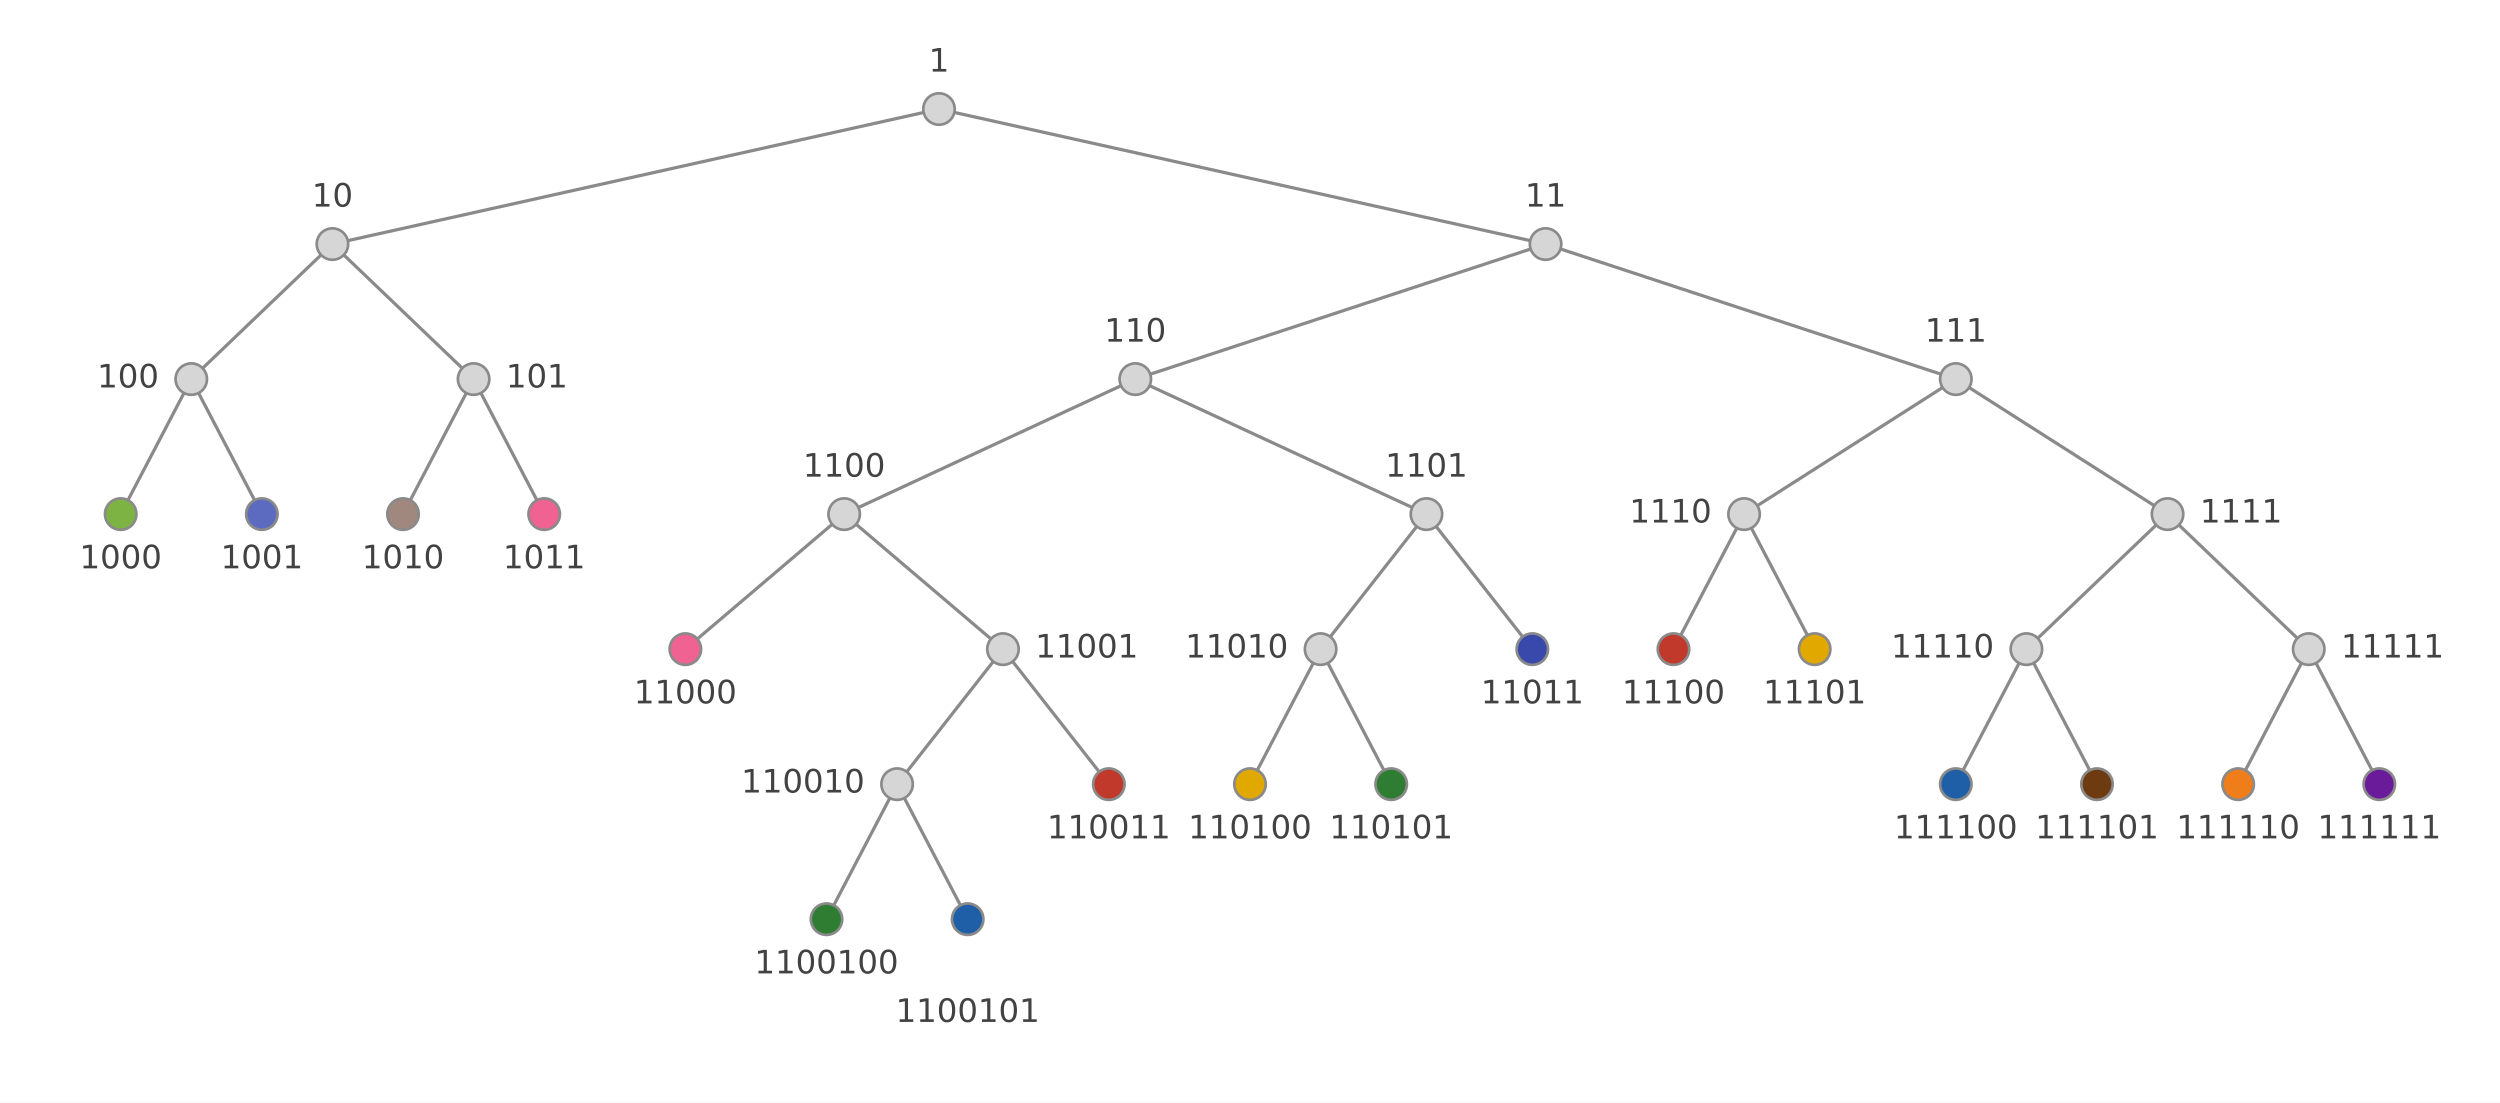
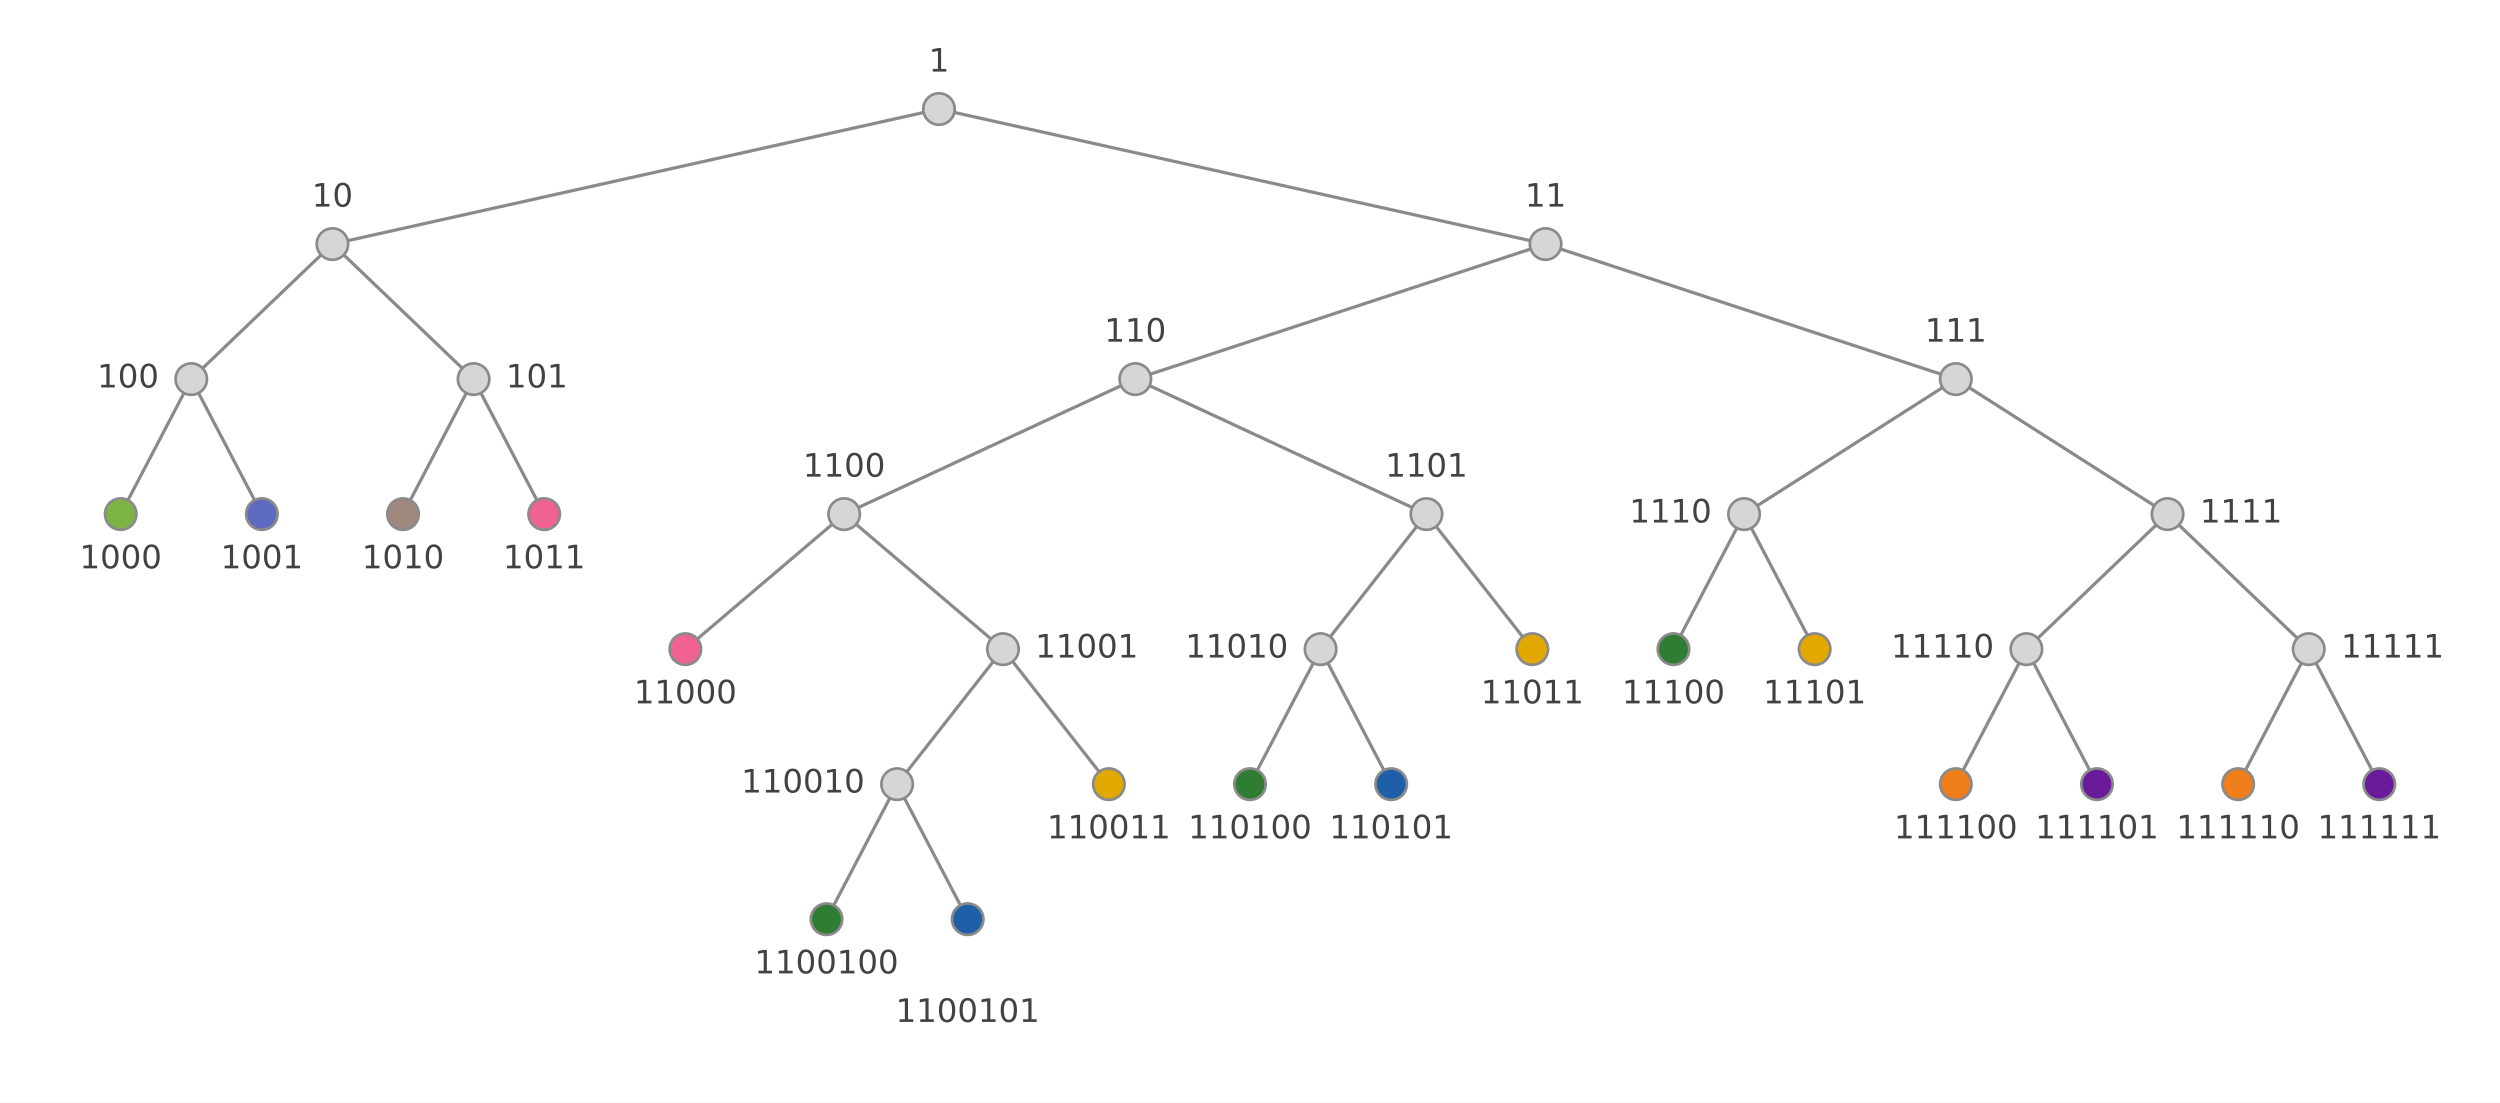
<svg xmlns="http://www.w3.org/2000/svg" xmlns:xlink="http://www.w3.org/1999/xlink" width="463.68pt" height="204.48pt" viewBox="0 0 463.68 204.48" version="1.1">
  <defs>
    <style type="text/css">*{stroke-linejoin: round; stroke-linecap: butt}</style>
  </defs>
  <g id="figure_1">
    <g id="patch_1">
      <path d="M 0 204.48  L 463.68 204.48  L 463.68 0  L 0 0  z " style="fill: #ffffff" />
    </g>
    <g id="axes_1">
      <g id="line2d_1">
        <path d="M 174.158 20.223  L 61.658 45.266  " clip-path="url(#p5cef38094d)" style="fill: none; stroke: #8a8a8a; stroke-width: 0.6; stroke-linecap: square" />
      </g>
      <g id="line2d_2">
        <path d="M 174.158 20.223  L 286.658 45.266  " clip-path="url(#p5cef38094d)" style="fill: none; stroke: #8a8a8a; stroke-width: 0.6; stroke-linecap: square" />
      </g>
      <g id="line2d_3">
        <path d="M 61.658 45.266  L 35.476 70.31  " clip-path="url(#p5cef38094d)" style="fill: none; stroke: #8a8a8a; stroke-width: 0.6; stroke-linecap: square" />
      </g>
      <g id="line2d_4">
        <path d="M 61.658 45.266  L 87.84 70.31  " clip-path="url(#p5cef38094d)" style="fill: none; stroke: #8a8a8a; stroke-width: 0.6; stroke-linecap: square" />
      </g>
      <g id="line2d_5">
        <path d="M 286.658 45.266  L 210.567 70.31  " clip-path="url(#p5cef38094d)" style="fill: none; stroke: #8a8a8a; stroke-width: 0.6; stroke-linecap: square" />
      </g>
      <g id="line2d_6">
        <path d="M 286.658 45.266  L 362.749 70.31  " clip-path="url(#p5cef38094d)" style="fill: none; stroke: #8a8a8a; stroke-width: 0.6; stroke-linecap: square" />
      </g>
      <g id="line2d_7">
        <path d="M 35.476 70.31  L 22.385 95.353  " clip-path="url(#p5cef38094d)" style="fill: none; stroke: #8a8a8a; stroke-width: 0.6; stroke-linecap: square" />
      </g>
      <g id="line2d_8">
        <path d="M 35.476 70.31  L 48.567 95.353  " clip-path="url(#p5cef38094d)" style="fill: none; stroke: #8a8a8a; stroke-width: 0.6; stroke-linecap: square" />
      </g>
      <g id="line2d_9">
        <path d="M 87.84 70.31  L 74.749 95.353  " clip-path="url(#p5cef38094d)" style="fill: none; stroke: #8a8a8a; stroke-width: 0.6; stroke-linecap: square" />
      </g>
      <g id="line2d_10">
        <path d="M 87.84 70.31  L 100.931 95.353  " clip-path="url(#p5cef38094d)" style="fill: none; stroke: #8a8a8a; stroke-width: 0.6; stroke-linecap: square" />
      </g>
      <g id="line2d_11">
        <path d="M 210.567 70.31  L 156.567 95.353  " clip-path="url(#p5cef38094d)" style="fill: none; stroke: #8a8a8a; stroke-width: 0.6; stroke-linecap: square" />
      </g>
      <g id="line2d_12">
        <path d="M 210.567 70.31  L 264.567 95.353  " clip-path="url(#p5cef38094d)" style="fill: none; stroke: #8a8a8a; stroke-width: 0.6; stroke-linecap: square" />
      </g>
      <g id="line2d_13">
        <path d="M 362.749 70.31  L 323.476 95.353  " clip-path="url(#p5cef38094d)" style="fill: none; stroke: #8a8a8a; stroke-width: 0.6; stroke-linecap: square" />
      </g>
      <g id="line2d_14">
        <path d="M 362.749 70.31  L 402.022 95.353  " clip-path="url(#p5cef38094d)" style="fill: none; stroke: #8a8a8a; stroke-width: 0.6; stroke-linecap: square" />
      </g>
      <g id="line2d_15">
        <path d="M 156.567 95.353  L 127.113 120.397  " clip-path="url(#p5cef38094d)" style="fill: none; stroke: #8a8a8a; stroke-width: 0.6; stroke-linecap: square" />
      </g>
      <g id="line2d_16">
        <path d="M 156.567 95.353  L 186.022 120.397  " clip-path="url(#p5cef38094d)" style="fill: none; stroke: #8a8a8a; stroke-width: 0.6; stroke-linecap: square" />
      </g>
      <g id="line2d_17">
        <path d="M 264.567 95.353  L 244.931 120.397  " clip-path="url(#p5cef38094d)" style="fill: none; stroke: #8a8a8a; stroke-width: 0.6; stroke-linecap: square" />
      </g>
      <g id="line2d_18">
        <path d="M 264.567 95.353  L 284.204 120.397  " clip-path="url(#p5cef38094d)" style="fill: none; stroke: #8a8a8a; stroke-width: 0.6; stroke-linecap: square" />
      </g>
      <g id="line2d_19">
        <path d="M 323.476 95.353  L 310.385 120.397  " clip-path="url(#p5cef38094d)" style="fill: none; stroke: #8a8a8a; stroke-width: 0.6; stroke-linecap: square" />
      </g>
      <g id="line2d_20">
        <path d="M 323.476 95.353  L 336.567 120.397  " clip-path="url(#p5cef38094d)" style="fill: none; stroke: #8a8a8a; stroke-width: 0.6; stroke-linecap: square" />
      </g>
      <g id="line2d_21">
        <path d="M 402.022 95.353  L 375.84 120.397  " clip-path="url(#p5cef38094d)" style="fill: none; stroke: #8a8a8a; stroke-width: 0.6; stroke-linecap: square" />
      </g>
      <g id="line2d_22">
        <path d="M 402.022 95.353  L 428.204 120.397  " clip-path="url(#p5cef38094d)" style="fill: none; stroke: #8a8a8a; stroke-width: 0.6; stroke-linecap: square" />
      </g>
      <g id="line2d_23">
        <path d="M 186.022 120.397  L 166.385 145.44  " clip-path="url(#p5cef38094d)" style="fill: none; stroke: #8a8a8a; stroke-width: 0.6; stroke-linecap: square" />
      </g>
      <g id="line2d_24">
        <path d="M 186.022 120.397  L 205.658 145.44  " clip-path="url(#p5cef38094d)" style="fill: none; stroke: #8a8a8a; stroke-width: 0.6; stroke-linecap: square" />
      </g>
      <g id="line2d_25">
        <path d="M 244.931 120.397  L 231.84 145.44  " clip-path="url(#p5cef38094d)" style="fill: none; stroke: #8a8a8a; stroke-width: 0.6; stroke-linecap: square" />
      </g>
      <g id="line2d_26">
        <path d="M 244.931 120.397  L 258.022 145.44  " clip-path="url(#p5cef38094d)" style="fill: none; stroke: #8a8a8a; stroke-width: 0.6; stroke-linecap: square" />
      </g>
      <g id="line2d_27">
        <path d="M 375.84 120.397  L 362.749 145.44  " clip-path="url(#p5cef38094d)" style="fill: none; stroke: #8a8a8a; stroke-width: 0.6; stroke-linecap: square" />
      </g>
      <g id="line2d_28">
        <path d="M 375.84 120.397  L 388.931 145.44  " clip-path="url(#p5cef38094d)" style="fill: none; stroke: #8a8a8a; stroke-width: 0.6; stroke-linecap: square" />
      </g>
      <g id="line2d_29">
        <path d="M 428.204 120.397  L 415.113 145.44  " clip-path="url(#p5cef38094d)" style="fill: none; stroke: #8a8a8a; stroke-width: 0.6; stroke-linecap: square" />
      </g>
      <g id="line2d_30">
        <path d="M 428.204 120.397  L 441.295 145.44  " clip-path="url(#p5cef38094d)" style="fill: none; stroke: #8a8a8a; stroke-width: 0.6; stroke-linecap: square" />
      </g>
      <g id="line2d_31">
        <path d="M 166.385 145.44  L 153.295 170.483  " clip-path="url(#p5cef38094d)" style="fill: none; stroke: #8a8a8a; stroke-width: 0.6; stroke-linecap: square" />
      </g>
      <g id="line2d_32">
        <path d="M 166.385 145.44  L 179.476 170.483  " clip-path="url(#p5cef38094d)" style="fill: none; stroke: #8a8a8a; stroke-width: 0.6; stroke-linecap: square" />
      </g>
      <g id="PathCollection_1">
        <defs>
          <path id="m5c130ca9b9" d="M 0 2.915  C 0.773 2.915 1.515 2.608 2.062 2.062  C 2.608 1.515 2.915 0.773 2.915 0  C 2.915 -0.773 2.608 -1.515 2.062 -2.062  C 1.515 -2.608 0.773 -2.915 0 -2.915  C -0.773 -2.915 -1.515 -2.608 -2.062 -2.062  C -2.608 -1.515 -2.915 -0.773 -2.915 0  C -2.915 0.773 -2.608 1.515 -2.062 2.062  C -1.515 2.608 -0.773 2.915 0 2.915  z " style="stroke: #8a8a8a; stroke-width: 0.5" />
        </defs>
        <g clip-path="url(#p5cef38094d)">
          <use xlink:href="#m5c130ca9b9" x="174.158" y="20.223" style="fill: #d6d6d6; stroke: #8a8a8a; stroke-width: 0.5" />
        </g>
      </g>
      <g id="PathCollection_2">
        <g clip-path="url(#p5cef38094d)">
          <use xlink:href="#m5c130ca9b9" x="61.658" y="45.266" style="fill: #d6d6d6; stroke: #8a8a8a; stroke-width: 0.5" />
        </g>
      </g>
      <g id="PathCollection_3">
        <g clip-path="url(#p5cef38094d)">
          <use xlink:href="#m5c130ca9b9" x="286.658" y="45.266" style="fill: #d6d6d6; stroke: #8a8a8a; stroke-width: 0.5" />
        </g>
      </g>
      <g id="PathCollection_4">
        <g clip-path="url(#p5cef38094d)">
          <use xlink:href="#m5c130ca9b9" x="35.476" y="70.31" style="fill: #d6d6d6; stroke: #8a8a8a; stroke-width: 0.5" />
        </g>
      </g>
      <g id="PathCollection_5">
        <g clip-path="url(#p5cef38094d)">
          <use xlink:href="#m5c130ca9b9" x="87.84" y="70.31" style="fill: #d6d6d6; stroke: #8a8a8a; stroke-width: 0.5" />
        </g>
      </g>
      <g id="PathCollection_6">
        <g clip-path="url(#p5cef38094d)">
          <use xlink:href="#m5c130ca9b9" x="210.567" y="70.31" style="fill: #d6d6d6; stroke: #8a8a8a; stroke-width: 0.5" />
        </g>
      </g>
      <g id="PathCollection_7">
        <g clip-path="url(#p5cef38094d)">
          <use xlink:href="#m5c130ca9b9" x="362.749" y="70.31" style="fill: #d6d6d6; stroke: #8a8a8a; stroke-width: 0.5" />
        </g>
      </g>
      <g id="PathCollection_8">
        <defs>
          <path id="mcf8ecb4d4a" d="M 0 2.915  C 0.773 2.915 1.515 2.608 2.062 2.062  C 2.608 1.515 2.915 0.773 2.915 0  C 2.915 -0.773 2.608 -1.515 2.062 -2.062  C 1.515 -2.608 0.773 -2.915 0 -2.915  C -0.773 -2.915 -1.515 -2.608 -2.062 -2.062  C -2.608 -1.515 -2.915 -0.773 -2.915 0  C -2.915 0.773 -2.608 1.515 -2.062 2.062  C -1.515 2.608 -0.773 2.915 0 2.915  z " style="stroke: #8a8a8a; stroke-width: 0.5" />
        </defs>
        <g clip-path="url(#p5cef38094d)">
          <use xlink:href="#mcf8ecb4d4a" x="22.385" y="95.353" style="fill: #7cb342; stroke: #8a8a8a; stroke-width: 0.5" />
        </g>
      </g>
      <g id="PathCollection_9">
        <defs>
          <path id="m711c27467d" d="M 0 2.915  C 0.773 2.915 1.515 2.608 2.062 2.062  C 2.608 1.515 2.915 0.773 2.915 0  C 2.915 -0.773 2.608 -1.515 2.062 -2.062  C 1.515 -2.608 0.773 -2.915 0 -2.915  C -0.773 -2.915 -1.515 -2.608 -2.062 -2.062  C -2.608 -1.515 -2.915 -0.773 -2.915 0  C -2.915 0.773 -2.608 1.515 -2.062 2.062  C -1.515 2.608 -0.773 2.915 0 2.915  z " style="stroke: #8a8a8a; stroke-width: 0.5" />
        </defs>
        <g clip-path="url(#p5cef38094d)">
          <use xlink:href="#m711c27467d" x="48.567" y="95.353" style="fill: #5c6bc0; stroke: #8a8a8a; stroke-width: 0.5" />
        </g>
      </g>
      <g id="PathCollection_10">
        <defs>
          <path id="m1242d9c310" d="M 0 2.915  C 0.773 2.915 1.515 2.608 2.062 2.062  C 2.608 1.515 2.915 0.773 2.915 0  C 2.915 -0.773 2.608 -1.515 2.062 -2.062  C 1.515 -2.608 0.773 -2.915 0 -2.915  C -0.773 -2.915 -1.515 -2.608 -2.062 -2.062  C -2.608 -1.515 -2.915 -0.773 -2.915 0  C -2.915 0.773 -2.608 1.515 -2.062 2.062  C -1.515 2.608 -0.773 2.915 0 2.915  z " style="stroke: #8a8a8a; stroke-width: 0.5" />
        </defs>
        <g clip-path="url(#p5cef38094d)">
          <use xlink:href="#m1242d9c310" x="74.749" y="95.353" style="fill: #a1887f; stroke: #8a8a8a; stroke-width: 0.5" />
        </g>
      </g>
      <g id="PathCollection_11">
        <defs>
          <path id="mf42f71755b" d="M 0 2.915  C 0.773 2.915 1.515 2.608 2.062 2.062  C 2.608 1.515 2.915 0.773 2.915 0  C 2.915 -0.773 2.608 -1.515 2.062 -2.062  C 1.515 -2.608 0.773 -2.915 0 -2.915  C -0.773 -2.915 -1.515 -2.608 -2.062 -2.062  C -2.608 -1.515 -2.915 -0.773 -2.915 0  C -2.915 0.773 -2.608 1.515 -2.062 2.062  C -1.515 2.608 -0.773 2.915 0 2.915  z " style="stroke: #8a8a8a; stroke-width: 0.5" />
        </defs>
        <g clip-path="url(#p5cef38094d)">
          <use xlink:href="#mf42f71755b" x="100.931" y="95.353" style="fill: #f06292; stroke: #8a8a8a; stroke-width: 0.5" />
        </g>
      </g>
      <g id="PathCollection_12">
        <g clip-path="url(#p5cef38094d)">
          <use xlink:href="#m5c130ca9b9" x="156.567" y="95.353" style="fill: #d6d6d6; stroke: #8a8a8a; stroke-width: 0.5" />
        </g>
      </g>
      <g id="PathCollection_13">
        <g clip-path="url(#p5cef38094d)">
          <use xlink:href="#m5c130ca9b9" x="264.567" y="95.353" style="fill: #d6d6d6; stroke: #8a8a8a; stroke-width: 0.5" />
        </g>
      </g>
      <g id="PathCollection_14">
        <g clip-path="url(#p5cef38094d)">
          <use xlink:href="#m5c130ca9b9" x="323.476" y="95.353" style="fill: #d6d6d6; stroke: #8a8a8a; stroke-width: 0.5" />
        </g>
      </g>
      <g id="PathCollection_15">
        <g clip-path="url(#p5cef38094d)">
          <use xlink:href="#m5c130ca9b9" x="402.022" y="95.353" style="fill: #d6d6d6; stroke: #8a8a8a; stroke-width: 0.5" />
        </g>
      </g>
      <g id="PathCollection_16">
        <g clip-path="url(#p5cef38094d)">
          <use xlink:href="#mf42f71755b" x="127.113" y="120.397" style="fill: #f06292; stroke: #8a8a8a; stroke-width: 0.5" />
        </g>
      </g>
      <g id="PathCollection_17">
        <g clip-path="url(#p5cef38094d)">
          <use xlink:href="#m5c130ca9b9" x="186.022" y="120.397" style="fill: #d6d6d6; stroke: #8a8a8a; stroke-width: 0.5" />
        </g>
      </g>
      <g id="PathCollection_18">
        <g clip-path="url(#p5cef38094d)">
          <use xlink:href="#m5c130ca9b9" x="244.931" y="120.397" style="fill: #d6d6d6; stroke: #8a8a8a; stroke-width: 0.5" />
        </g>
      </g>
      <g id="PathCollection_19">
        <defs>
-           <path id="me3fb8c7c90" d="M 0 2.915  C 0.773 2.915 1.515 2.608 2.062 2.062  C 2.608 1.515 2.915 0.773 2.915 0  C 2.915 -0.773 2.608 -1.515 2.062 -2.062  C 1.515 -2.608 0.773 -2.915 0 -2.915  C -0.773 -2.915 -1.515 -2.608 -2.062 -2.062  C -2.608 -1.515 -2.915 -0.773 -2.915 0  C -2.915 0.773 -2.608 1.515 -2.062 2.062  C -1.515 2.608 -0.773 2.915 0 2.915  z " style="stroke: #8a8a8a; stroke-width: 0.5" />
-         </defs>
-         <g clip-path="url(#p5cef38094d)">
-           <use xlink:href="#me3fb8c7c90" x="284.204" y="120.397" style="fill: #3949ab; stroke: #8a8a8a; stroke-width: 0.5" />
+           <path id="m7a1427b4bf" d="M 0 2.915  C 0.773 2.915 1.515 2.608 2.062 2.062  C 2.608 1.515 2.915 0.773 2.915 0  C 2.915 -0.773 2.608 -1.515 2.062 -2.062  C 1.515 -2.608 0.773 -2.915 0 -2.915  C -0.773 -2.915 -1.515 -2.608 -2.062 -2.062  C -2.608 -1.515 -2.915 -0.773 -2.915 0  C -2.915 0.773 -2.608 1.515 -2.062 2.062  C -1.515 2.608 -0.773 2.915 0 2.915  z " style="stroke: #8a8a8a; stroke-width: 0.5" />
+         </defs>
+         <g clip-path="url(#p5cef38094d)">
+           <use xlink:href="#m7a1427b4bf" x="284.204" y="120.397" style="fill: #e1a800; stroke: #8a8a8a; stroke-width: 0.5" />
        </g>
      </g>
      <g id="PathCollection_20">
        <defs>
-           <path id="m7b1936c8ae" d="M 0 2.915  C 0.773 2.915 1.515 2.608 2.062 2.062  C 2.608 1.515 2.915 0.773 2.915 0  C 2.915 -0.773 2.608 -1.515 2.062 -2.062  C 1.515 -2.608 0.773 -2.915 0 -2.915  C -0.773 -2.915 -1.515 -2.608 -2.062 -2.062  C -2.608 -1.515 -2.915 -0.773 -2.915 0  C -2.915 0.773 -2.608 1.515 -2.062 2.062  C -1.515 2.608 -0.773 2.915 0 2.915  z " style="stroke: #8a8a8a; stroke-width: 0.5" />
-         </defs>
-         <g clip-path="url(#p5cef38094d)">
-           <use xlink:href="#m7b1936c8ae" x="310.385" y="120.397" style="fill: #c0392b; stroke: #8a8a8a; stroke-width: 0.5" />
+           <path id="mdfbb8d18e1" d="M 0 2.915  C 0.773 2.915 1.515 2.608 2.062 2.062  C 2.608 1.515 2.915 0.773 2.915 0  C 2.915 -0.773 2.608 -1.515 2.062 -2.062  C 1.515 -2.608 0.773 -2.915 0 -2.915  C -0.773 -2.915 -1.515 -2.608 -2.062 -2.062  C -2.608 -1.515 -2.915 -0.773 -2.915 0  C -2.915 0.773 -2.608 1.515 -2.062 2.062  C -1.515 2.608 -0.773 2.915 0 2.915  z " style="stroke: #8a8a8a; stroke-width: 0.5" />
+         </defs>
+         <g clip-path="url(#p5cef38094d)">
+           <use xlink:href="#mdfbb8d18e1" x="310.385" y="120.397" style="fill: #2e7d32; stroke: #8a8a8a; stroke-width: 0.5" />
        </g>
      </g>
      <g id="PathCollection_21">
-         <defs>
-           <path id="m7a1427b4bf" d="M 0 2.915  C 0.773 2.915 1.515 2.608 2.062 2.062  C 2.608 1.515 2.915 0.773 2.915 0  C 2.915 -0.773 2.608 -1.515 2.062 -2.062  C 1.515 -2.608 0.773 -2.915 0 -2.915  C -0.773 -2.915 -1.515 -2.608 -2.062 -2.062  C -2.608 -1.515 -2.915 -0.773 -2.915 0  C -2.915 0.773 -2.608 1.515 -2.062 2.062  C -1.515 2.608 -0.773 2.915 0 2.915  z " style="stroke: #8a8a8a; stroke-width: 0.5" />
-         </defs>
        <g clip-path="url(#p5cef38094d)">
          <use xlink:href="#m7a1427b4bf" x="336.567" y="120.397" style="fill: #e1a800; stroke: #8a8a8a; stroke-width: 0.5" />
        </g>
      </g>
      <g id="PathCollection_22">
        <g clip-path="url(#p5cef38094d)">
          <use xlink:href="#m5c130ca9b9" x="375.84" y="120.397" style="fill: #d6d6d6; stroke: #8a8a8a; stroke-width: 0.5" />
        </g>
      </g>
      <g id="PathCollection_23">
        <g clip-path="url(#p5cef38094d)">
          <use xlink:href="#m5c130ca9b9" x="428.204" y="120.397" style="fill: #d6d6d6; stroke: #8a8a8a; stroke-width: 0.5" />
        </g>
      </g>
      <g id="PathCollection_24">
        <g clip-path="url(#p5cef38094d)">
          <use xlink:href="#m5c130ca9b9" x="166.385" y="145.44" style="fill: #d6d6d6; stroke: #8a8a8a; stroke-width: 0.5" />
        </g>
      </g>
      <g id="PathCollection_25">
        <g clip-path="url(#p5cef38094d)">
-           <use xlink:href="#m7b1936c8ae" x="205.658" y="145.44" style="fill: #c0392b; stroke: #8a8a8a; stroke-width: 0.5" />
+           <use xlink:href="#m7a1427b4bf" x="205.658" y="145.44" style="fill: #e1a800; stroke: #8a8a8a; stroke-width: 0.5" />
        </g>
      </g>
      <g id="PathCollection_26">
        <g clip-path="url(#p5cef38094d)">
-           <use xlink:href="#m7a1427b4bf" x="231.84" y="145.44" style="fill: #e1a800; stroke: #8a8a8a; stroke-width: 0.5" />
+           <use xlink:href="#mdfbb8d18e1" x="231.84" y="145.44" style="fill: #2e7d32; stroke: #8a8a8a; stroke-width: 0.5" />
        </g>
      </g>
      <g id="PathCollection_27">
        <defs>
-           <path id="mdfbb8d18e1" d="M 0 2.915  C 0.773 2.915 1.515 2.608 2.062 2.062  C 2.608 1.515 2.915 0.773 2.915 0  C 2.915 -0.773 2.608 -1.515 2.062 -2.062  C 1.515 -2.608 0.773 -2.915 0 -2.915  C -0.773 -2.915 -1.515 -2.608 -2.062 -2.062  C -2.608 -1.515 -2.915 -0.773 -2.915 0  C -2.915 0.773 -2.608 1.515 -2.062 2.062  C -1.515 2.608 -0.773 2.915 0 2.915  z " style="stroke: #8a8a8a; stroke-width: 0.5" />
-         </defs>
-         <g clip-path="url(#p5cef38094d)">
-           <use xlink:href="#mdfbb8d18e1" x="258.022" y="145.44" style="fill: #2e7d32; stroke: #8a8a8a; stroke-width: 0.5" />
+           <path id="m414f03af30" d="M 0 2.915  C 0.773 2.915 1.515 2.608 2.062 2.062  C 2.608 1.515 2.915 0.773 2.915 0  C 2.915 -0.773 2.608 -1.515 2.062 -2.062  C 1.515 -2.608 0.773 -2.915 0 -2.915  C -0.773 -2.915 -1.515 -2.608 -2.062 -2.062  C -2.608 -1.515 -2.915 -0.773 -2.915 0  C -2.915 0.773 -2.608 1.515 -2.062 2.062  C -1.515 2.608 -0.773 2.915 0 2.915  z " style="stroke: #8a8a8a; stroke-width: 0.5" />
+         </defs>
+         <g clip-path="url(#p5cef38094d)">
+           <use xlink:href="#m414f03af30" x="258.022" y="145.44" style="fill: #1f5fa8; stroke: #8a8a8a; stroke-width: 0.5" />
        </g>
      </g>
      <g id="PathCollection_28">
        <defs>
-           <path id="m414f03af30" d="M 0 2.915  C 0.773 2.915 1.515 2.608 2.062 2.062  C 2.608 1.515 2.915 0.773 2.915 0  C 2.915 -0.773 2.608 -1.515 2.062 -2.062  C 1.515 -2.608 0.773 -2.915 0 -2.915  C -0.773 -2.915 -1.515 -2.608 -2.062 -2.062  C -2.608 -1.515 -2.915 -0.773 -2.915 0  C -2.915 0.773 -2.608 1.515 -2.062 2.062  C -1.515 2.608 -0.773 2.915 0 2.915  z " style="stroke: #8a8a8a; stroke-width: 0.5" />
-         </defs>
-         <g clip-path="url(#p5cef38094d)">
-           <use xlink:href="#m414f03af30" x="362.749" y="145.44" style="fill: #1f5fa8; stroke: #8a8a8a; stroke-width: 0.5" />
+           <path id="md4977d2e49" d="M 0 2.915  C 0.773 2.915 1.515 2.608 2.062 2.062  C 2.608 1.515 2.915 0.773 2.915 0  C 2.915 -0.773 2.608 -1.515 2.062 -2.062  C 1.515 -2.608 0.773 -2.915 0 -2.915  C -0.773 -2.915 -1.515 -2.608 -2.062 -2.062  C -2.608 -1.515 -2.915 -0.773 -2.915 0  C -2.915 0.773 -2.608 1.515 -2.062 2.062  C -1.515 2.608 -0.773 2.915 0 2.915  z " style="stroke: #8a8a8a; stroke-width: 0.5" />
+         </defs>
+         <g clip-path="url(#p5cef38094d)">
+           <use xlink:href="#md4977d2e49" x="362.749" y="145.44" style="fill: #ef7d1a; stroke: #8a8a8a; stroke-width: 0.5" />
        </g>
      </g>
      <g id="PathCollection_29">
        <defs>
-           <path id="m0e0c1f5021" d="M 0 2.915  C 0.773 2.915 1.515 2.608 2.062 2.062  C 2.608 1.515 2.915 0.773 2.915 0  C 2.915 -0.773 2.608 -1.515 2.062 -2.062  C 1.515 -2.608 0.773 -2.915 0 -2.915  C -0.773 -2.915 -1.515 -2.608 -2.062 -2.062  C -2.608 -1.515 -2.915 -0.773 -2.915 0  C -2.915 0.773 -2.608 1.515 -2.062 2.062  C -1.515 2.608 -0.773 2.915 0 2.915  z " style="stroke: #8a8a8a; stroke-width: 0.5" />
-         </defs>
-         <g clip-path="url(#p5cef38094d)">
-           <use xlink:href="#m0e0c1f5021" x="388.931" y="145.44" style="fill: #6d3b0f; stroke: #8a8a8a; stroke-width: 0.5" />
+           <path id="m2fd47c6607" d="M 0 2.915  C 0.773 2.915 1.515 2.608 2.062 2.062  C 2.608 1.515 2.915 0.773 2.915 0  C 2.915 -0.773 2.608 -1.515 2.062 -2.062  C 1.515 -2.608 0.773 -2.915 0 -2.915  C -0.773 -2.915 -1.515 -2.608 -2.062 -2.062  C -2.608 -1.515 -2.915 -0.773 -2.915 0  C -2.915 0.773 -2.608 1.515 -2.062 2.062  C -1.515 2.608 -0.773 2.915 0 2.915  z " style="stroke: #8a8a8a; stroke-width: 0.5" />
+         </defs>
+         <g clip-path="url(#p5cef38094d)">
+           <use xlink:href="#m2fd47c6607" x="388.931" y="145.44" style="fill: #6a1b9a; stroke: #8a8a8a; stroke-width: 0.5" />
        </g>
      </g>
      <g id="PathCollection_30">
-         <defs>
-           <path id="md4977d2e49" d="M 0 2.915  C 0.773 2.915 1.515 2.608 2.062 2.062  C 2.608 1.515 2.915 0.773 2.915 0  C 2.915 -0.773 2.608 -1.515 2.062 -2.062  C 1.515 -2.608 0.773 -2.915 0 -2.915  C -0.773 -2.915 -1.515 -2.608 -2.062 -2.062  C -2.608 -1.515 -2.915 -0.773 -2.915 0  C -2.915 0.773 -2.608 1.515 -2.062 2.062  C -1.515 2.608 -0.773 2.915 0 2.915  z " style="stroke: #8a8a8a; stroke-width: 0.5" />
-         </defs>
        <g clip-path="url(#p5cef38094d)">
          <use xlink:href="#md4977d2e49" x="415.113" y="145.44" style="fill: #ef7d1a; stroke: #8a8a8a; stroke-width: 0.5" />
        </g>
      </g>
      <g id="PathCollection_31">
-         <defs>
-           <path id="m2fd47c6607" d="M 0 2.915  C 0.773 2.915 1.515 2.608 2.062 2.062  C 2.608 1.515 2.915 0.773 2.915 0  C 2.915 -0.773 2.608 -1.515 2.062 -2.062  C 1.515 -2.608 0.773 -2.915 0 -2.915  C -0.773 -2.915 -1.515 -2.608 -2.062 -2.062  C -2.608 -1.515 -2.915 -0.773 -2.915 0  C -2.915 0.773 -2.608 1.515 -2.062 2.062  C -1.515 2.608 -0.773 2.915 0 2.915  z " style="stroke: #8a8a8a; stroke-width: 0.5" />
-         </defs>
        <g clip-path="url(#p5cef38094d)">
          <use xlink:href="#m2fd47c6607" x="441.295" y="145.44" style="fill: #6a1b9a; stroke: #8a8a8a; stroke-width: 0.5" />
        </g>
      </g>
      <g id="PathCollection_32">
        <g clip-path="url(#p5cef38094d)">
          <use xlink:href="#mdfbb8d18e1" x="153.295" y="170.483" style="fill: #2e7d32; stroke: #8a8a8a; stroke-width: 0.5" />
        </g>
      </g>
      <g id="PathCollection_33">
        <g clip-path="url(#p5cef38094d)">
          <use xlink:href="#m414f03af30" x="179.476" y="170.483" style="fill: #1f5fa8; stroke: #8a8a8a; stroke-width: 0.5" />
        </g>
      </g>
      <g id="text_1">
        <g style="fill: #424242" transform="translate(172.2494 13.2812) scale(0.06 -0.06)">
          <defs>
            <path id="DejaVuSans-14" d="M 794 531  L 1825 531  L 1825 4091  L 703 3866  L 703 4441  L 1819 4666  L 2450 4666  L 2450 531  L 3481 531  L 3481 0  L 794 0  L 794 531  z " transform="scale(0.015625)" />
          </defs>
          <use xlink:href="#DejaVuSans-14" />
        </g>
      </g>
      <g id="text_2">
        <g style="fill: #424242" transform="translate(57.84068 38.32468) scale(0.06 -0.06)">
          <defs>
            <path id="DejaVuSans-13" d="M 2034 4250  Q 1547 4250 1301 3770  Q 1056 3291 1056 2328  Q 1056 1369 1301 889  Q 1547 409 2034 409  Q 2525 409 2770 889  Q 3016 1369 3016 2328  Q 3016 3291 2770 3770  Q 2525 4250 2034 4250  z M 2034 4750  Q 2819 4750 3233 4129  Q 3647 3509 3647 2328  Q 3647 1150 3233 529  Q 2819 -91 2034 -91  Q 1250 -91 836 529  Q 422 1150 422 2328  Q 422 3509 836 4129  Q 1250 4750 2034 4750  z " transform="scale(0.015625)" />
          </defs>
          <use xlink:href="#DejaVuSans-14" />
          <use xlink:href="#DejaVuSans-13" transform="translate(63.625 0)" />
        </g>
      </g>
      <g id="text_3">
        <g style="fill: #424242" transform="translate(282.8407 38.32468) scale(0.06 -0.06)">
          <use xlink:href="#DejaVuSans-14" />
          <use xlink:href="#DejaVuSans-14" transform="translate(63.625 0)" />
        </g>
      </g>
      <g id="text_4">
        <g style="fill: #424242" transform="translate(18.02386 71.86816) scale(0.06 -0.06)">
          <use xlink:href="#DejaVuSans-14" />
          <use xlink:href="#DejaVuSans-13" transform="translate(63.625 0)" />
          <use xlink:href="#DejaVuSans-13" transform="translate(127.25 0)" />
        </g>
      </g>
      <g id="text_5">
        <g style="fill: #424242" transform="translate(93.84 71.86816) scale(0.06 -0.06)">
          <use xlink:href="#DejaVuSans-14" />
          <use xlink:href="#DejaVuSans-13" transform="translate(63.625 0)" />
          <use xlink:href="#DejaVuSans-14" transform="translate(127.25 0)" />
        </g>
      </g>
      <g id="text_6">
        <g style="fill: #424242" transform="translate(204.841 63.36816) scale(0.06 -0.06)">
          <use xlink:href="#DejaVuSans-14" />
          <use xlink:href="#DejaVuSans-14" transform="translate(63.625 0)" />
          <use xlink:href="#DejaVuSans-13" transform="translate(127.25 0)" />
        </g>
      </g>
      <g id="text_7">
        <g style="fill: #424242" transform="translate(357.0228 63.36816) scale(0.06 -0.06)">
          <use xlink:href="#DejaVuSans-14" />
          <use xlink:href="#DejaVuSans-14" transform="translate(63.625 0)" />
          <use xlink:href="#DejaVuSans-14" transform="translate(127.25 0)" />
        </g>
      </g>
      <g id="text_8">
        <g style="fill: #424242" transform="translate(14.75046 105.4116) scale(0.06 -0.06)">
          <use xlink:href="#DejaVuSans-14" />
          <use xlink:href="#DejaVuSans-13" transform="translate(63.625 0)" />
          <use xlink:href="#DejaVuSans-13" transform="translate(127.25 0)" />
          <use xlink:href="#DejaVuSans-13" transform="translate(190.875 0)" />
        </g>
      </g>
      <g id="text_9">
        <g style="fill: #424242" transform="translate(40.93227 105.4116) scale(0.06 -0.06)">
          <use xlink:href="#DejaVuSans-14" />
          <use xlink:href="#DejaVuSans-13" transform="translate(63.625 0)" />
          <use xlink:href="#DejaVuSans-13" transform="translate(127.25 0)" />
          <use xlink:href="#DejaVuSans-14" transform="translate(190.875 0)" />
        </g>
      </g>
      <g id="text_10">
        <g style="fill: #424242" transform="translate(67.11409 105.4116) scale(0.06 -0.06)">
          <use xlink:href="#DejaVuSans-14" />
          <use xlink:href="#DejaVuSans-13" transform="translate(63.625 0)" />
          <use xlink:href="#DejaVuSans-14" transform="translate(127.25 0)" />
          <use xlink:href="#DejaVuSans-13" transform="translate(190.875 0)" />
        </g>
      </g>
      <g id="text_11">
        <g style="fill: #424242" transform="translate(93.29591 105.4116) scale(0.06 -0.06)">
          <use xlink:href="#DejaVuSans-14" />
          <use xlink:href="#DejaVuSans-13" transform="translate(63.625 0)" />
          <use xlink:href="#DejaVuSans-14" transform="translate(127.25 0)" />
          <use xlink:href="#DejaVuSans-14" transform="translate(190.875 0)" />
        </g>
      </g>
      <g id="text_12">
        <g style="fill: #424242" transform="translate(148.9323 88.41164) scale(0.06 -0.06)">
          <use xlink:href="#DejaVuSans-14" />
          <use xlink:href="#DejaVuSans-14" transform="translate(63.625 0)" />
          <use xlink:href="#DejaVuSans-13" transform="translate(127.25 0)" />
          <use xlink:href="#DejaVuSans-13" transform="translate(190.875 0)" />
        </g>
      </g>
      <g id="text_13">
        <g style="fill: #424242" transform="translate(256.9323 88.41164) scale(0.06 -0.06)">
          <use xlink:href="#DejaVuSans-14" />
          <use xlink:href="#DejaVuSans-14" transform="translate(63.625 0)" />
          <use xlink:href="#DejaVuSans-13" transform="translate(127.25 0)" />
          <use xlink:href="#DejaVuSans-14" transform="translate(190.875 0)" />
        </g>
      </g>
      <g id="text_14">
        <g style="fill: #424242" transform="translate(302.2064 96.91164) scale(0.06 -0.06)">
          <use xlink:href="#DejaVuSans-14" />
          <use xlink:href="#DejaVuSans-14" transform="translate(63.625 0)" />
          <use xlink:href="#DejaVuSans-14" transform="translate(127.25 0)" />
          <use xlink:href="#DejaVuSans-13" transform="translate(190.875 0)" />
        </g>
      </g>
      <g id="text_15">
        <g style="fill: #424242" transform="translate(408.0218 96.91164) scale(0.06 -0.06)">
          <use xlink:href="#DejaVuSans-14" />
          <use xlink:href="#DejaVuSans-14" transform="translate(63.625 0)" />
          <use xlink:href="#DejaVuSans-14" transform="translate(127.25 0)" />
          <use xlink:href="#DejaVuSans-14" transform="translate(190.875 0)" />
        </g>
      </g>
      <g id="text_16">
        <g style="fill: #424242" transform="translate(117.569 130.4551) scale(0.06 -0.06)">
          <use xlink:href="#DejaVuSans-14" />
          <use xlink:href="#DejaVuSans-14" transform="translate(63.625 0)" />
          <use xlink:href="#DejaVuSans-13" transform="translate(127.25 0)" />
          <use xlink:href="#DejaVuSans-13" transform="translate(190.875 0)" />
          <use xlink:href="#DejaVuSans-13" transform="translate(254.5 0)" />
        </g>
      </g>
      <g id="text_17">
        <g style="fill: #424242" transform="translate(192.0218 121.9551) scale(0.06 -0.06)">
          <use xlink:href="#DejaVuSans-14" />
          <use xlink:href="#DejaVuSans-14" transform="translate(63.625 0)" />
          <use xlink:href="#DejaVuSans-13" transform="translate(127.25 0)" />
          <use xlink:href="#DejaVuSans-13" transform="translate(190.875 0)" />
          <use xlink:href="#DejaVuSans-14" transform="translate(254.5 0)" />
        </g>
      </g>
      <g id="text_18">
        <g style="fill: #424242" transform="translate(219.8434 121.9551) scale(0.06 -0.06)">
          <use xlink:href="#DejaVuSans-14" />
          <use xlink:href="#DejaVuSans-14" transform="translate(63.625 0)" />
          <use xlink:href="#DejaVuSans-13" transform="translate(127.25 0)" />
          <use xlink:href="#DejaVuSans-14" transform="translate(190.875 0)" />
          <use xlink:href="#DejaVuSans-13" transform="translate(254.5 0)" />
        </g>
      </g>
      <g id="text_19">
        <g style="fill: #424242" transform="translate(274.6599 130.4551) scale(0.06 -0.06)">
          <use xlink:href="#DejaVuSans-14" />
          <use xlink:href="#DejaVuSans-14" transform="translate(63.625 0)" />
          <use xlink:href="#DejaVuSans-13" transform="translate(127.25 0)" />
          <use xlink:href="#DejaVuSans-14" transform="translate(190.875 0)" />
          <use xlink:href="#DejaVuSans-14" transform="translate(254.5 0)" />
        </g>
      </g>
      <g id="text_20">
        <g style="fill: #424242" transform="translate(300.8417 130.4551) scale(0.06 -0.06)">
          <use xlink:href="#DejaVuSans-14" />
          <use xlink:href="#DejaVuSans-14" transform="translate(63.625 0)" />
          <use xlink:href="#DejaVuSans-14" transform="translate(127.25 0)" />
          <use xlink:href="#DejaVuSans-13" transform="translate(190.875 0)" />
          <use xlink:href="#DejaVuSans-13" transform="translate(254.5 0)" />
        </g>
      </g>
      <g id="text_21">
        <g style="fill: #424242" transform="translate(327.0235 130.4551) scale(0.06 -0.06)">
          <use xlink:href="#DejaVuSans-14" />
          <use xlink:href="#DejaVuSans-14" transform="translate(63.625 0)" />
          <use xlink:href="#DejaVuSans-14" transform="translate(127.25 0)" />
          <use xlink:href="#DejaVuSans-13" transform="translate(190.875 0)" />
          <use xlink:href="#DejaVuSans-14" transform="translate(254.5 0)" />
        </g>
      </g>
      <g id="text_22">
        <g style="fill: #424242" transform="translate(350.7525 121.9551) scale(0.06 -0.06)">
          <use xlink:href="#DejaVuSans-14" />
          <use xlink:href="#DejaVuSans-14" transform="translate(63.625 0)" />
          <use xlink:href="#DejaVuSans-14" transform="translate(127.25 0)" />
          <use xlink:href="#DejaVuSans-14" transform="translate(190.875 0)" />
          <use xlink:href="#DejaVuSans-13" transform="translate(254.5 0)" />
        </g>
      </g>
      <g id="text_23">
        <g style="fill: #424242" transform="translate(434.2036 121.9551) scale(0.06 -0.06)">
          <use xlink:href="#DejaVuSans-14" />
          <use xlink:href="#DejaVuSans-14" transform="translate(63.625 0)" />
          <use xlink:href="#DejaVuSans-14" transform="translate(127.25 0)" />
          <use xlink:href="#DejaVuSans-14" transform="translate(190.875 0)" />
          <use xlink:href="#DejaVuSans-14" transform="translate(254.5 0)" />
        </g>
      </g>
      <g id="text_24">
        <g style="fill: #424242" transform="translate(137.4805 146.9986) scale(0.06 -0.06)">
          <use xlink:href="#DejaVuSans-14" />
          <use xlink:href="#DejaVuSans-14" transform="translate(63.625 0)" />
          <use xlink:href="#DejaVuSans-13" transform="translate(127.25 0)" />
          <use xlink:href="#DejaVuSans-13" transform="translate(190.875 0)" />
          <use xlink:href="#DejaVuSans-14" transform="translate(254.5 0)" />
          <use xlink:href="#DejaVuSans-13" transform="translate(318.125 0)" />
        </g>
      </g>
      <g id="text_25">
        <g style="fill: #424242" transform="translate(194.2057 155.4986) scale(0.06 -0.06)">
          <use xlink:href="#DejaVuSans-14" />
          <use xlink:href="#DejaVuSans-14" transform="translate(63.625 0)" />
          <use xlink:href="#DejaVuSans-13" transform="translate(127.25 0)" />
          <use xlink:href="#DejaVuSans-13" transform="translate(190.875 0)" />
          <use xlink:href="#DejaVuSans-14" transform="translate(254.5 0)" />
          <use xlink:href="#DejaVuSans-14" transform="translate(318.125 0)" />
        </g>
      </g>
      <g id="text_26">
        <g style="fill: #424242" transform="translate(220.3875 155.4986) scale(0.06 -0.06)">
          <use xlink:href="#DejaVuSans-14" />
          <use xlink:href="#DejaVuSans-14" transform="translate(63.625 0)" />
          <use xlink:href="#DejaVuSans-13" transform="translate(127.25 0)" />
          <use xlink:href="#DejaVuSans-14" transform="translate(190.875 0)" />
          <use xlink:href="#DejaVuSans-13" transform="translate(254.5 0)" />
          <use xlink:href="#DejaVuSans-13" transform="translate(318.125 0)" />
        </g>
      </g>
      <g id="text_27">
        <g style="fill: #424242" transform="translate(246.5693 155.4986) scale(0.06 -0.06)">
          <use xlink:href="#DejaVuSans-14" />
          <use xlink:href="#DejaVuSans-14" transform="translate(63.625 0)" />
          <use xlink:href="#DejaVuSans-13" transform="translate(127.25 0)" />
          <use xlink:href="#DejaVuSans-14" transform="translate(190.875 0)" />
          <use xlink:href="#DejaVuSans-13" transform="translate(254.5 0)" />
          <use xlink:href="#DejaVuSans-14" transform="translate(318.125 0)" />
        </g>
      </g>
      <g id="text_28">
        <g style="fill: #424242" transform="translate(351.2966 155.4986) scale(0.06 -0.06)">
          <use xlink:href="#DejaVuSans-14" />
          <use xlink:href="#DejaVuSans-14" transform="translate(63.625 0)" />
          <use xlink:href="#DejaVuSans-14" transform="translate(127.25 0)" />
          <use xlink:href="#DejaVuSans-14" transform="translate(190.875 0)" />
          <use xlink:href="#DejaVuSans-13" transform="translate(254.5 0)" />
          <use xlink:href="#DejaVuSans-13" transform="translate(318.125 0)" />
        </g>
      </g>
      <g id="text_29">
        <g style="fill: #424242" transform="translate(377.4784 155.4986) scale(0.06 -0.06)">
          <use xlink:href="#DejaVuSans-14" />
          <use xlink:href="#DejaVuSans-14" transform="translate(63.625 0)" />
          <use xlink:href="#DejaVuSans-14" transform="translate(127.25 0)" />
          <use xlink:href="#DejaVuSans-14" transform="translate(190.875 0)" />
          <use xlink:href="#DejaVuSans-13" transform="translate(254.5 0)" />
          <use xlink:href="#DejaVuSans-14" transform="translate(318.125 0)" />
        </g>
      </g>
      <g id="text_30">
        <g style="fill: #424242" transform="translate(403.6602 155.4986) scale(0.06 -0.06)">
          <use xlink:href="#DejaVuSans-14" />
          <use xlink:href="#DejaVuSans-14" transform="translate(63.625 0)" />
          <use xlink:href="#DejaVuSans-14" transform="translate(127.25 0)" />
          <use xlink:href="#DejaVuSans-14" transform="translate(190.875 0)" />
          <use xlink:href="#DejaVuSans-14" transform="translate(254.5 0)" />
          <use xlink:href="#DejaVuSans-13" transform="translate(318.125 0)" />
        </g>
      </g>
      <g id="text_31">
        <g style="fill: #424242" transform="translate(429.842 155.4986) scale(0.06 -0.06)">
          <use xlink:href="#DejaVuSans-14" />
          <use xlink:href="#DejaVuSans-14" transform="translate(63.625 0)" />
          <use xlink:href="#DejaVuSans-14" transform="translate(127.25 0)" />
          <use xlink:href="#DejaVuSans-14" transform="translate(190.875 0)" />
          <use xlink:href="#DejaVuSans-14" transform="translate(254.5 0)" />
          <use xlink:href="#DejaVuSans-14" transform="translate(318.125 0)" />
        </g>
      </g>
      <g id="text_32">
        <g style="fill: #424242" transform="translate(139.9333 180.5421) scale(0.06 -0.06)">
          <use xlink:href="#DejaVuSans-14" />
          <use xlink:href="#DejaVuSans-14" transform="translate(63.625 0)" />
          <use xlink:href="#DejaVuSans-13" transform="translate(127.25 0)" />
          <use xlink:href="#DejaVuSans-13" transform="translate(190.875 0)" />
          <use xlink:href="#DejaVuSans-14" transform="translate(254.5 0)" />
          <use xlink:href="#DejaVuSans-13" transform="translate(318.125 0)" />
          <use xlink:href="#DejaVuSans-13" transform="translate(381.75 0)" />
        </g>
      </g>
      <g id="text_33">
        <g style="fill: #424242" transform="translate(166.1151 189.5421) scale(0.06 -0.06)">
          <use xlink:href="#DejaVuSans-14" />
          <use xlink:href="#DejaVuSans-14" transform="translate(63.625 0)" />
          <use xlink:href="#DejaVuSans-13" transform="translate(127.25 0)" />
          <use xlink:href="#DejaVuSans-13" transform="translate(190.875 0)" />
          <use xlink:href="#DejaVuSans-14" transform="translate(254.5 0)" />
          <use xlink:href="#DejaVuSans-13" transform="translate(318.125 0)" />
          <use xlink:href="#DejaVuSans-14" transform="translate(381.75 0)" />
        </g>
      </g>
    </g>
  </g>
  <defs>
    <clipPath id="p5cef38094d">
      <rect x="1.44" y="1.44" width="460.8" height="201.6" />
    </clipPath>
  </defs>
</svg>
